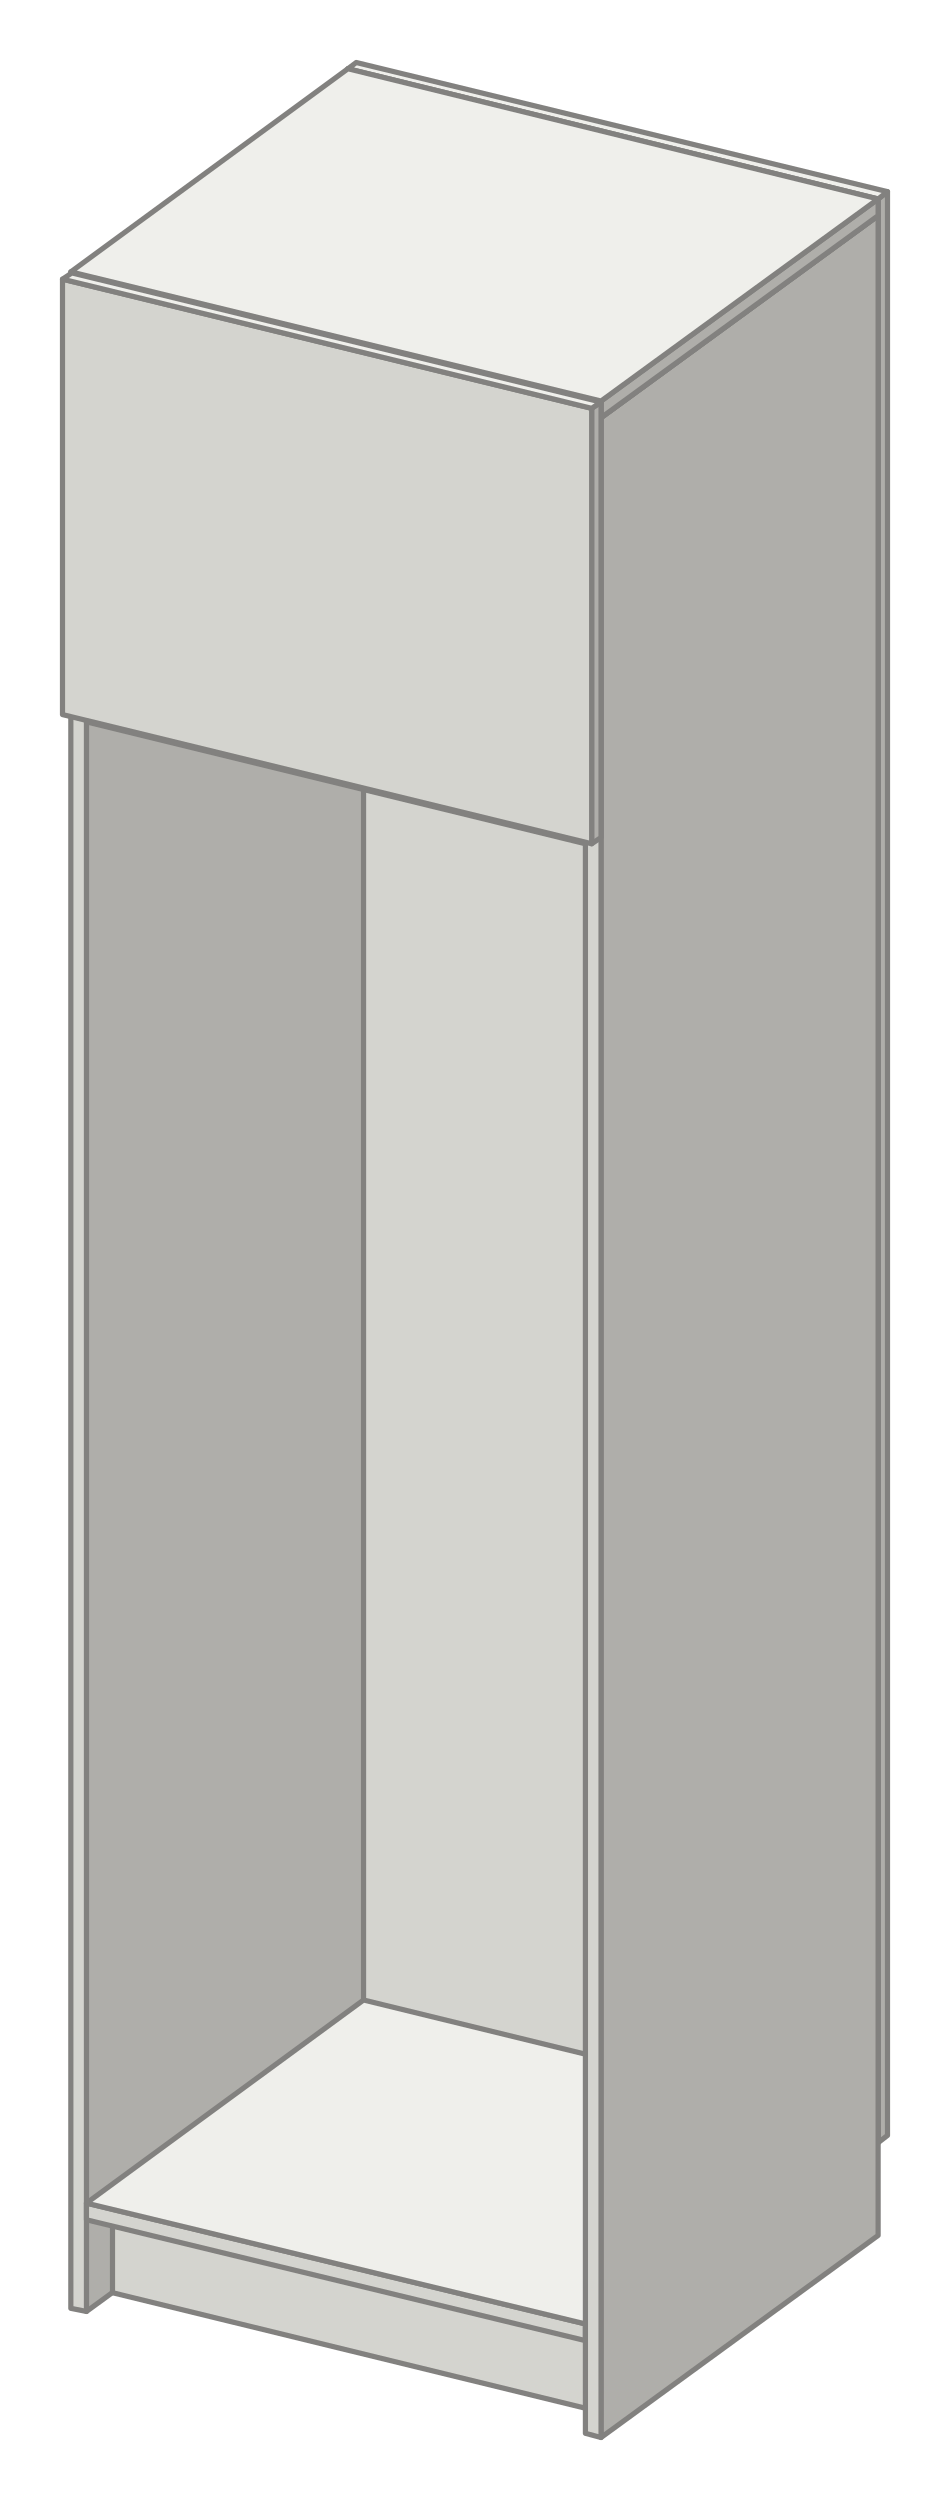
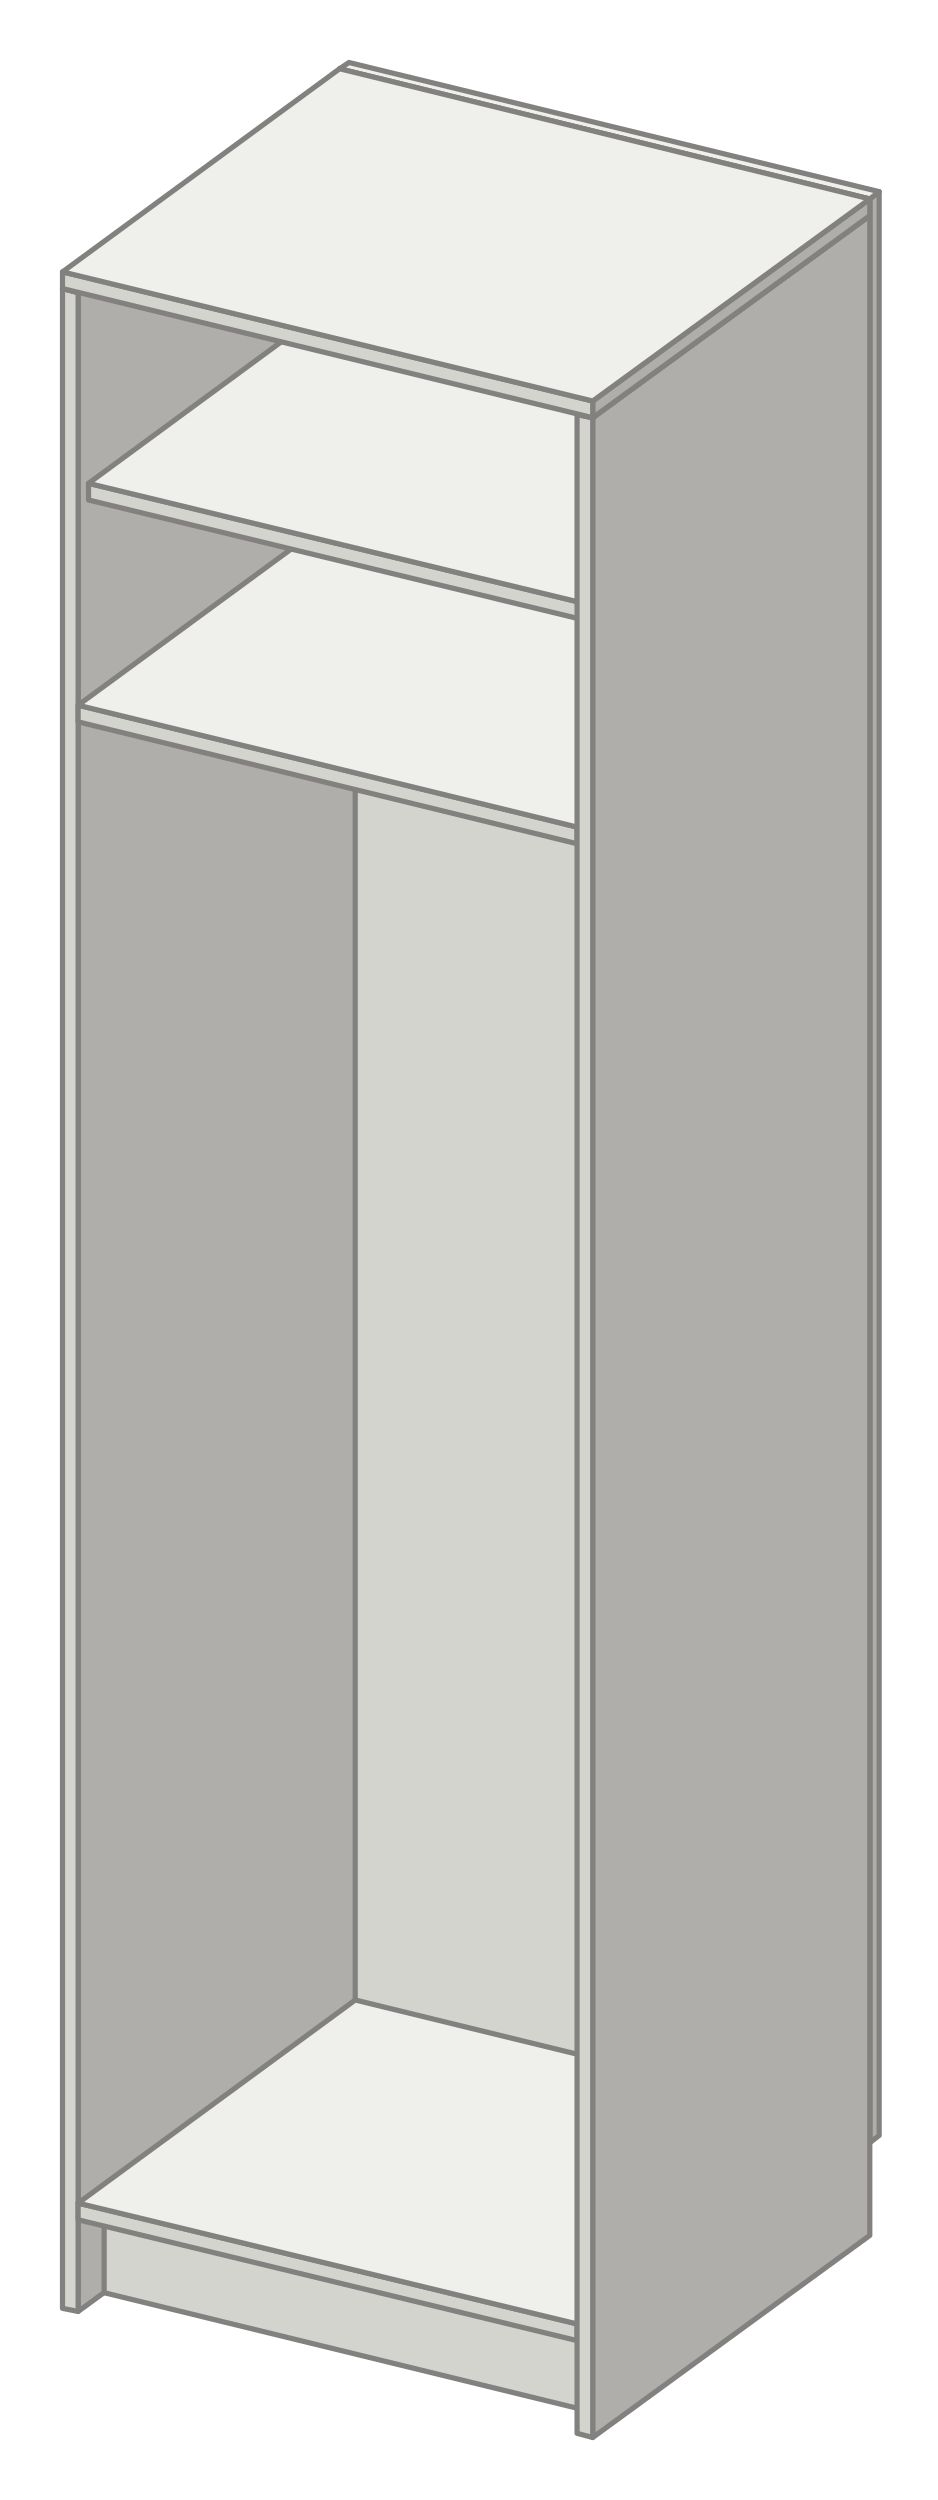
- <svg xmlns="http://www.w3.org/2000/svg" viewBox="0 0 91 240" width="91" height="240" stroke-width="0.5" stroke-linejoin="round">
-   <path d="M84.3,205.7L85.2,205L85.2,18.4L84.3,19.1Z" fill="#afaeaa" stroke="#82817f" />
-   <path d="M33.4,193.2L84.3,205.7L84.3,19.1L33.4,6.6Z" fill="#d4d4cf" stroke="#82817f" />
-   <path d="M33.4,6.6L84.3,19.1L85.2,18.4L34.2,6Z" fill="#efefeb" stroke="#82817f" />
-   <path d="M8.3,221.9L34.9,202.5L34.9,8.6L8.3,28.1Z" fill="#afaeaa" stroke="#82817f" />
-   <path d="M6.8,221.6L8.3,221.9L8.3,28.1L6.8,27.7Z" fill="#d4d4cf" stroke="#82817f" />
-   <path d="M6.8,27.7L8.3,28.1L34.9,8.6L33.4,8.2Z" fill="#efefeb" stroke="#82817f" />
-   <path d="M58.7,231.8L59.5,231.2L59.5,222.3L58.7,222.9Z" fill="#afaeaa" stroke="#82817f" />
-   <path d="M10.8,220.1L58.7,231.8L58.7,222.9L10.8,211.3Z" fill="#d4d4cf" stroke="#82817f" />
-   <path d="M10.8,211.3L58.7,222.9L59.5,222.3L11.7,210.6Z" fill="#efefeb" stroke="#82817f" />
-   <path d="M56.2,224.7L82.8,205.3L82.8,203.7L56.2,223.1Z" fill="#afaeaa" stroke="#82817f" />
-   <path d="M8.3,213.1L56.2,224.7L56.2,223.1L8.3,211.5Z" fill="#d4d4cf" stroke="#82817f" />
-   <path d="M8.3,211.5L56.2,223.1L82.8,203.7L34.9,192Z" fill="#efefeb" stroke="#82817f" />
-   <path d="M56.2,81L82.8,61.5L82.8,59.9L56.2,79.4Z" fill="#afaeaa" stroke="#82817f" />
-   <path d="M8.3,69.3L56.2,81L56.2,79.4L8.3,67.7Z" fill="#d4d4cf" stroke="#82817f" />
-   <path d="M8.3,67.7L56.2,79.4L82.8,59.9L34.9,48.2Z" fill="#efefeb" stroke="#82817f" />
-   <path d="M57.2,59.6L82.8,40.9L82.8,39.3L57.2,58Z" fill="#afaeaa" stroke="#82817f" />
-   <path d="M9.3,48L57.2,59.6L57.2,58L9.3,46.4Z" fill="#d4d4cf" stroke="#82817f" />
-   <path d="M9.3,46.4L57.2,58L82.8,39.3L34.9,27.6Z" fill="#efefeb" stroke="#82817f" />
-   <path d="M57.7,234L84.3,214.6L84.3,20.7L57.7,40.1Z" fill="#afaeaa" stroke="#82817f" />
-   <path d="M56.2,233.6L57.7,234L57.7,40.1L56.2,39.8Z" fill="#d4d4cf" stroke="#82817f" />
-   <path d="M56.2,39.8L57.7,40.1L84.3,20.7L82.8,20.3Z" fill="#efefeb" stroke="#82817f" />
-   <path d="M57.7,40.1L84.3,20.7L84.3,19.1L57.7,38.5Z" fill="#afaeaa" stroke="#82817f" />
-   <path d="M6.8,27.7L57.7,40.1L57.7,38.5L6.8,26.1Z" fill="#d4d4cf" stroke="#82817f" />
-   <path d="M6.8,26.1L57.7,38.5L84.3,19.1L33.4,6.6Z" fill="#efefeb" stroke="#82817f" />
-   <path d="M56.8,81L57.7,80.4L57.7,38.6L56.8,39.2Z" fill="#afaeaa" stroke="#82817f" />
-   <path d="M6,68.6L56.8,81L56.8,39.2L6,26.8Z" fill="#d4d4cf" stroke="#82817f" />
-   <path d="M6,26.8L56.8,39.2L57.7,38.6L6.9,26.2Z" fill="#efefeb" stroke="#82817f" />
+ <svg xmlns="http://www.w3.org/2000/svg" viewBox="0 0 90 240" width="90" height="240" stroke-width="0.5" stroke-linejoin="round">
+   <path d="M83.5,205.7L84.4,205L84.4,18.4L83.5,19.1Z" fill="#afaeaa" stroke="#82817f" />
+   <path d="M32.6,193.2L83.5,205.7L83.5,19.1L32.6,6.6Z" fill="#d4d4cf" stroke="#82817f" />
+   <path d="M32.6,6.6L83.5,19.1L84.4,18.4L33.5,6Z" fill="#efefeb" stroke="#82817f" />
+   <path d="M7.5,221.9L34.1,202.5L34.1,8.6L7.5,28.1Z" fill="#afaeaa" stroke="#82817f" />
+   <path d="M6,221.6L7.5,221.9L7.5,28.1L6,27.7Z" fill="#d4d4cf" stroke="#82817f" />
+   <path d="M6,27.7L7.5,28.1L34.1,8.6L32.6,8.2Z" fill="#efefeb" stroke="#82817f" />
+   <path d="M57.9,231.8L58.7,231.2L58.7,222.3L57.9,222.9Z" fill="#afaeaa" stroke="#82817f" />
+   <path d="M10,220.1L57.9,231.8L57.9,222.9L10,211.3Z" fill="#d4d4cf" stroke="#82817f" />
+   <path d="M10,211.3L57.9,222.9L58.7,222.3L10.9,210.6Z" fill="#efefeb" stroke="#82817f" />
+   <path d="M55.4,224.7L82,205.3L82,203.7L55.4,223.1Z" fill="#afaeaa" stroke="#82817f" />
+   <path d="M7.5,213.1L55.4,224.7L55.4,223.1L7.5,211.5Z" fill="#d4d4cf" stroke="#82817f" />
+   <path d="M7.5,211.5L55.4,223.1L82,203.7L34.1,192Z" fill="#efefeb" stroke="#82817f" />
+   <path d="M55.4,81L82,61.5L82,59.9L55.4,79.4Z" fill="#afaeaa" stroke="#82817f" />
+   <path d="M7.5,69.3L55.4,81L55.4,79.4L7.5,67.7Z" fill="#d4d4cf" stroke="#82817f" />
+   <path d="M7.5,67.7L55.4,79.4L82,59.9L34.1,48.2Z" fill="#efefeb" stroke="#82817f" />
+   <path d="M56.4,59.6L82,40.9L82,39.3L56.4,58Z" fill="#afaeaa" stroke="#82817f" />
+   <path d="M8.5,48L56.4,59.6L56.4,58L8.5,46.4Z" fill="#d4d4cf" stroke="#82817f" />
+   <path d="M8.5,46.4L56.4,58L82,39.3L34.1,27.6Z" fill="#efefeb" stroke="#82817f" />
+   <path d="M56.9,234L83.5,214.6L83.5,20.7L56.9,40.1Z" fill="#afaeaa" stroke="#82817f" />
+   <path d="M55.4,233.6L56.9,234L56.9,40.1L55.4,39.8Z" fill="#d4d4cf" stroke="#82817f" />
+   <path d="M55.4,39.8L56.9,40.1L83.5,20.7L82,20.3Z" fill="#efefeb" stroke="#82817f" />
+   <path d="M56.9,40.1L83.5,20.7L83.5,19.1L56.9,38.5Z" fill="#afaeaa" stroke="#82817f" />
+   <path d="M6,27.7L56.9,40.1L56.9,38.5L6,26.1Z" fill="#d4d4cf" stroke="#82817f" />
+   <path d="M6,26.1L56.9,38.5L83.5,19.1L32.6,6.6Z" fill="#efefeb" stroke="#82817f" />
</svg>
